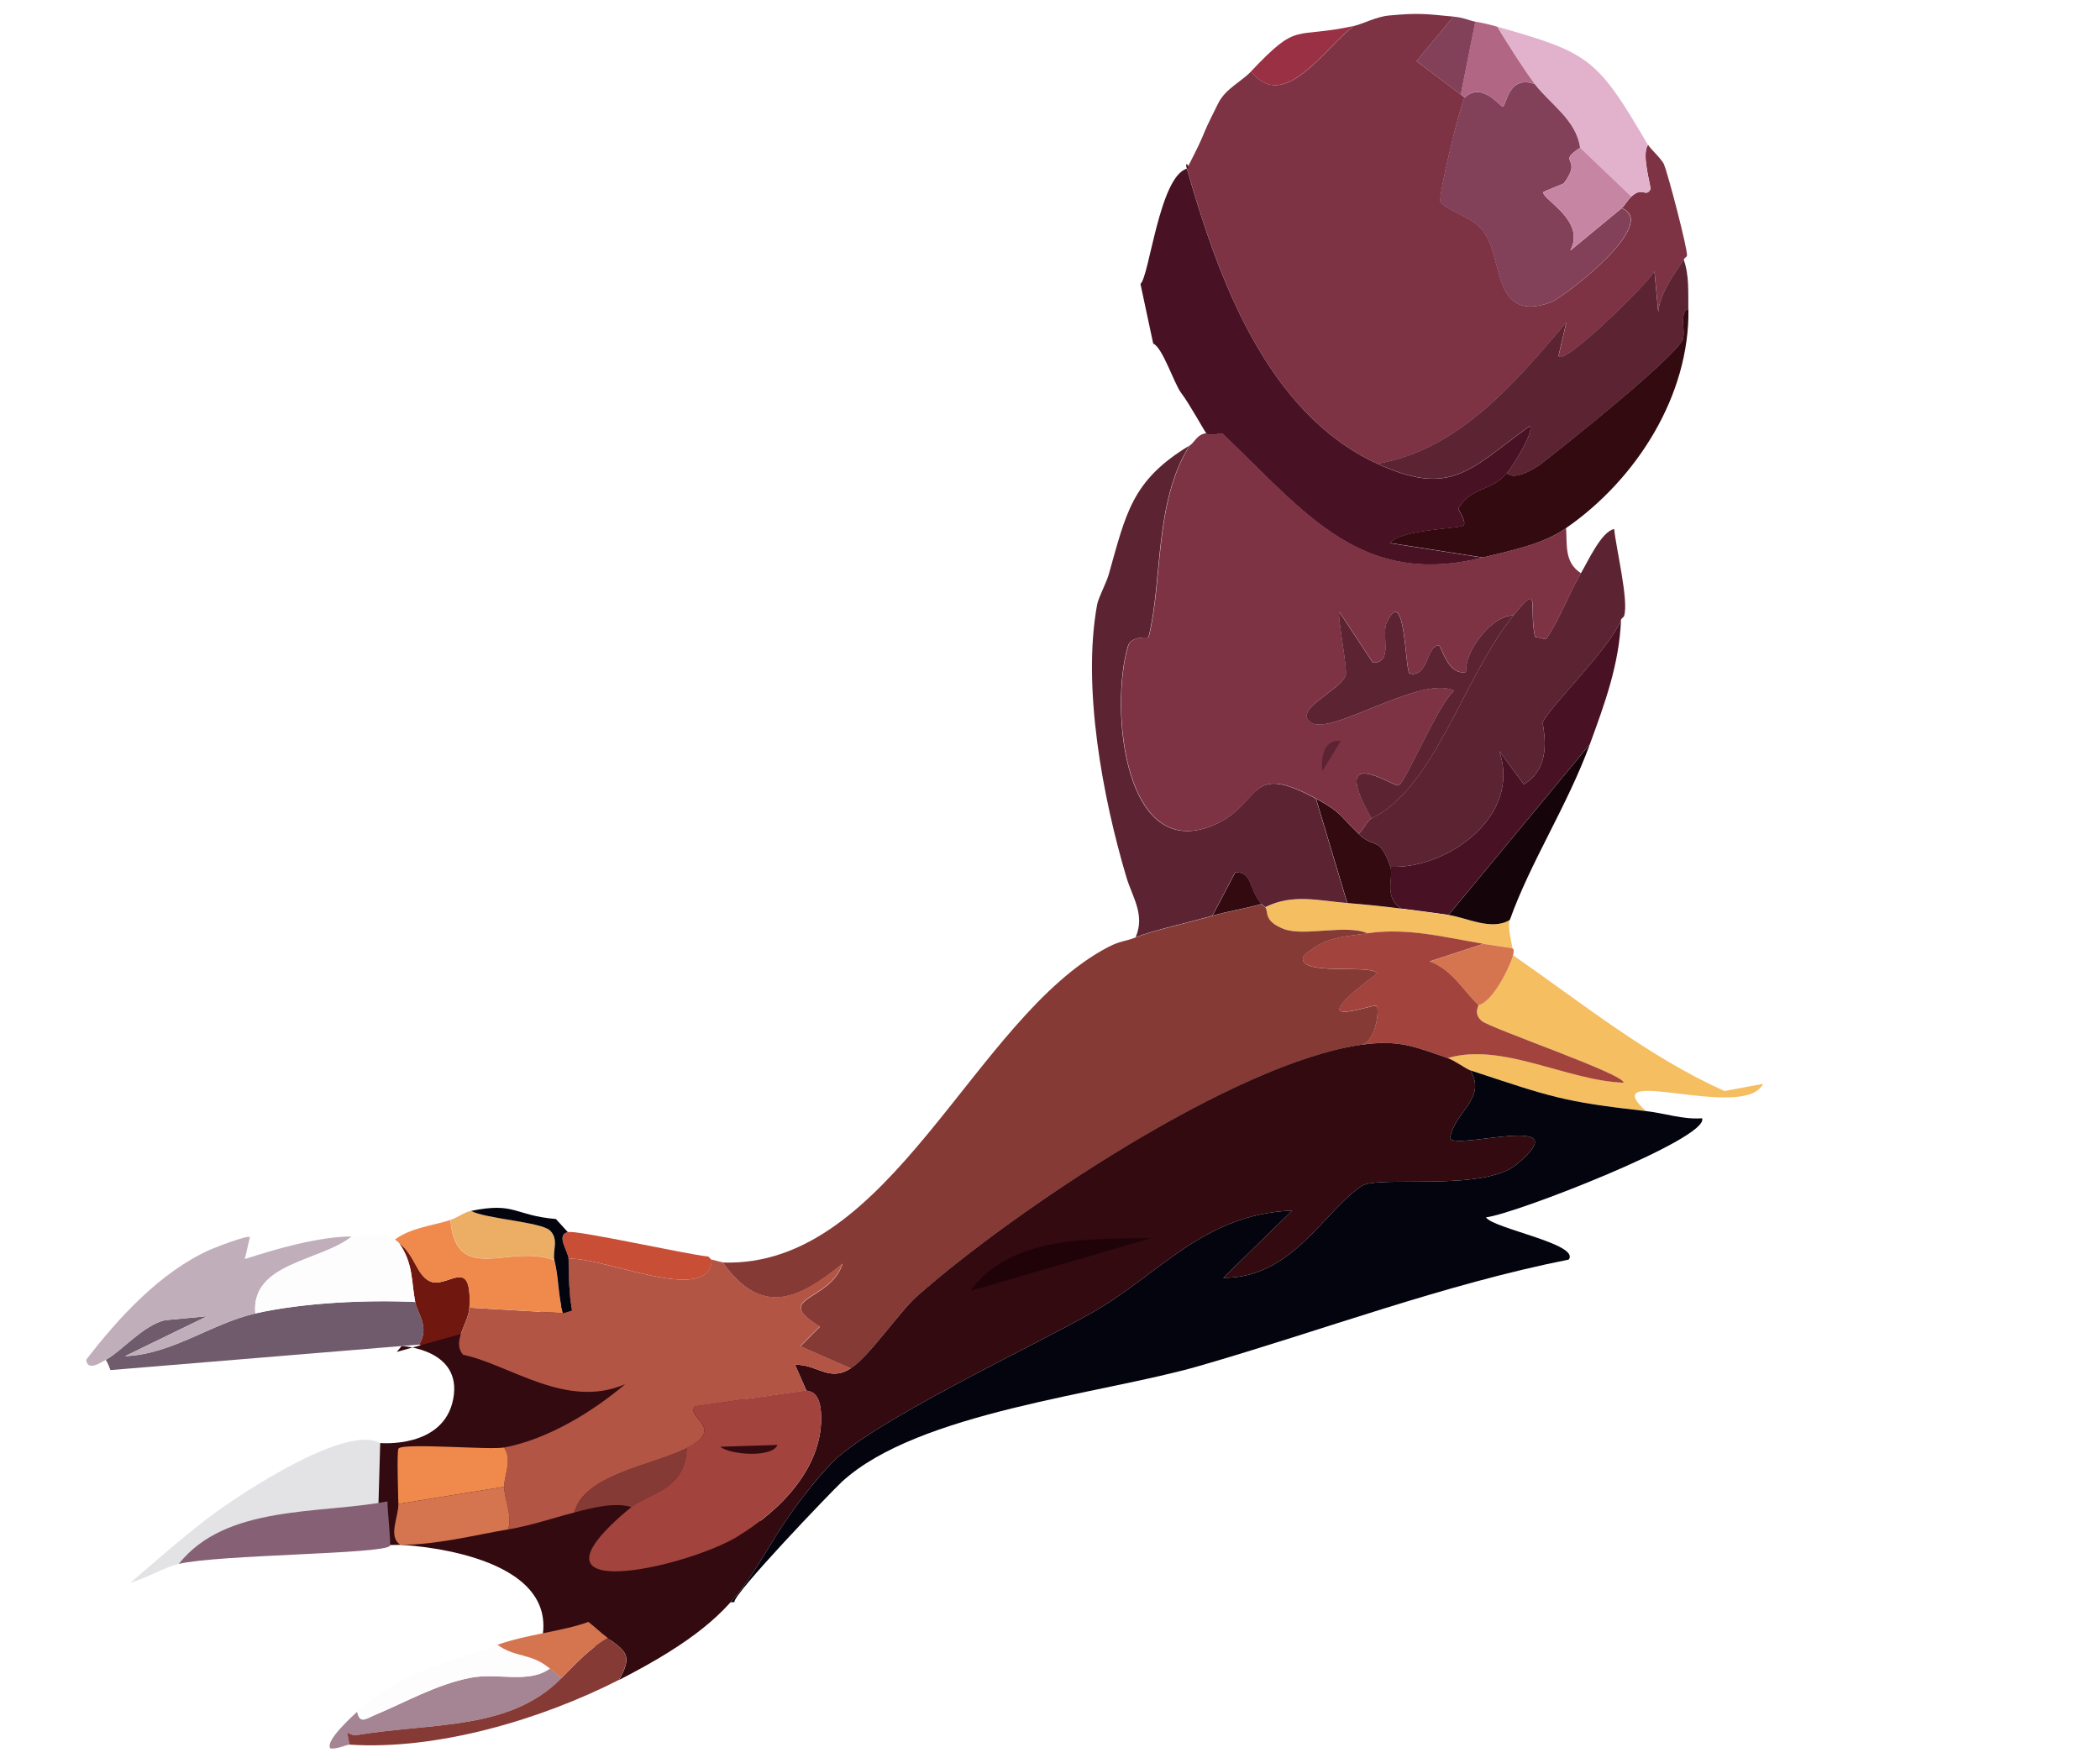
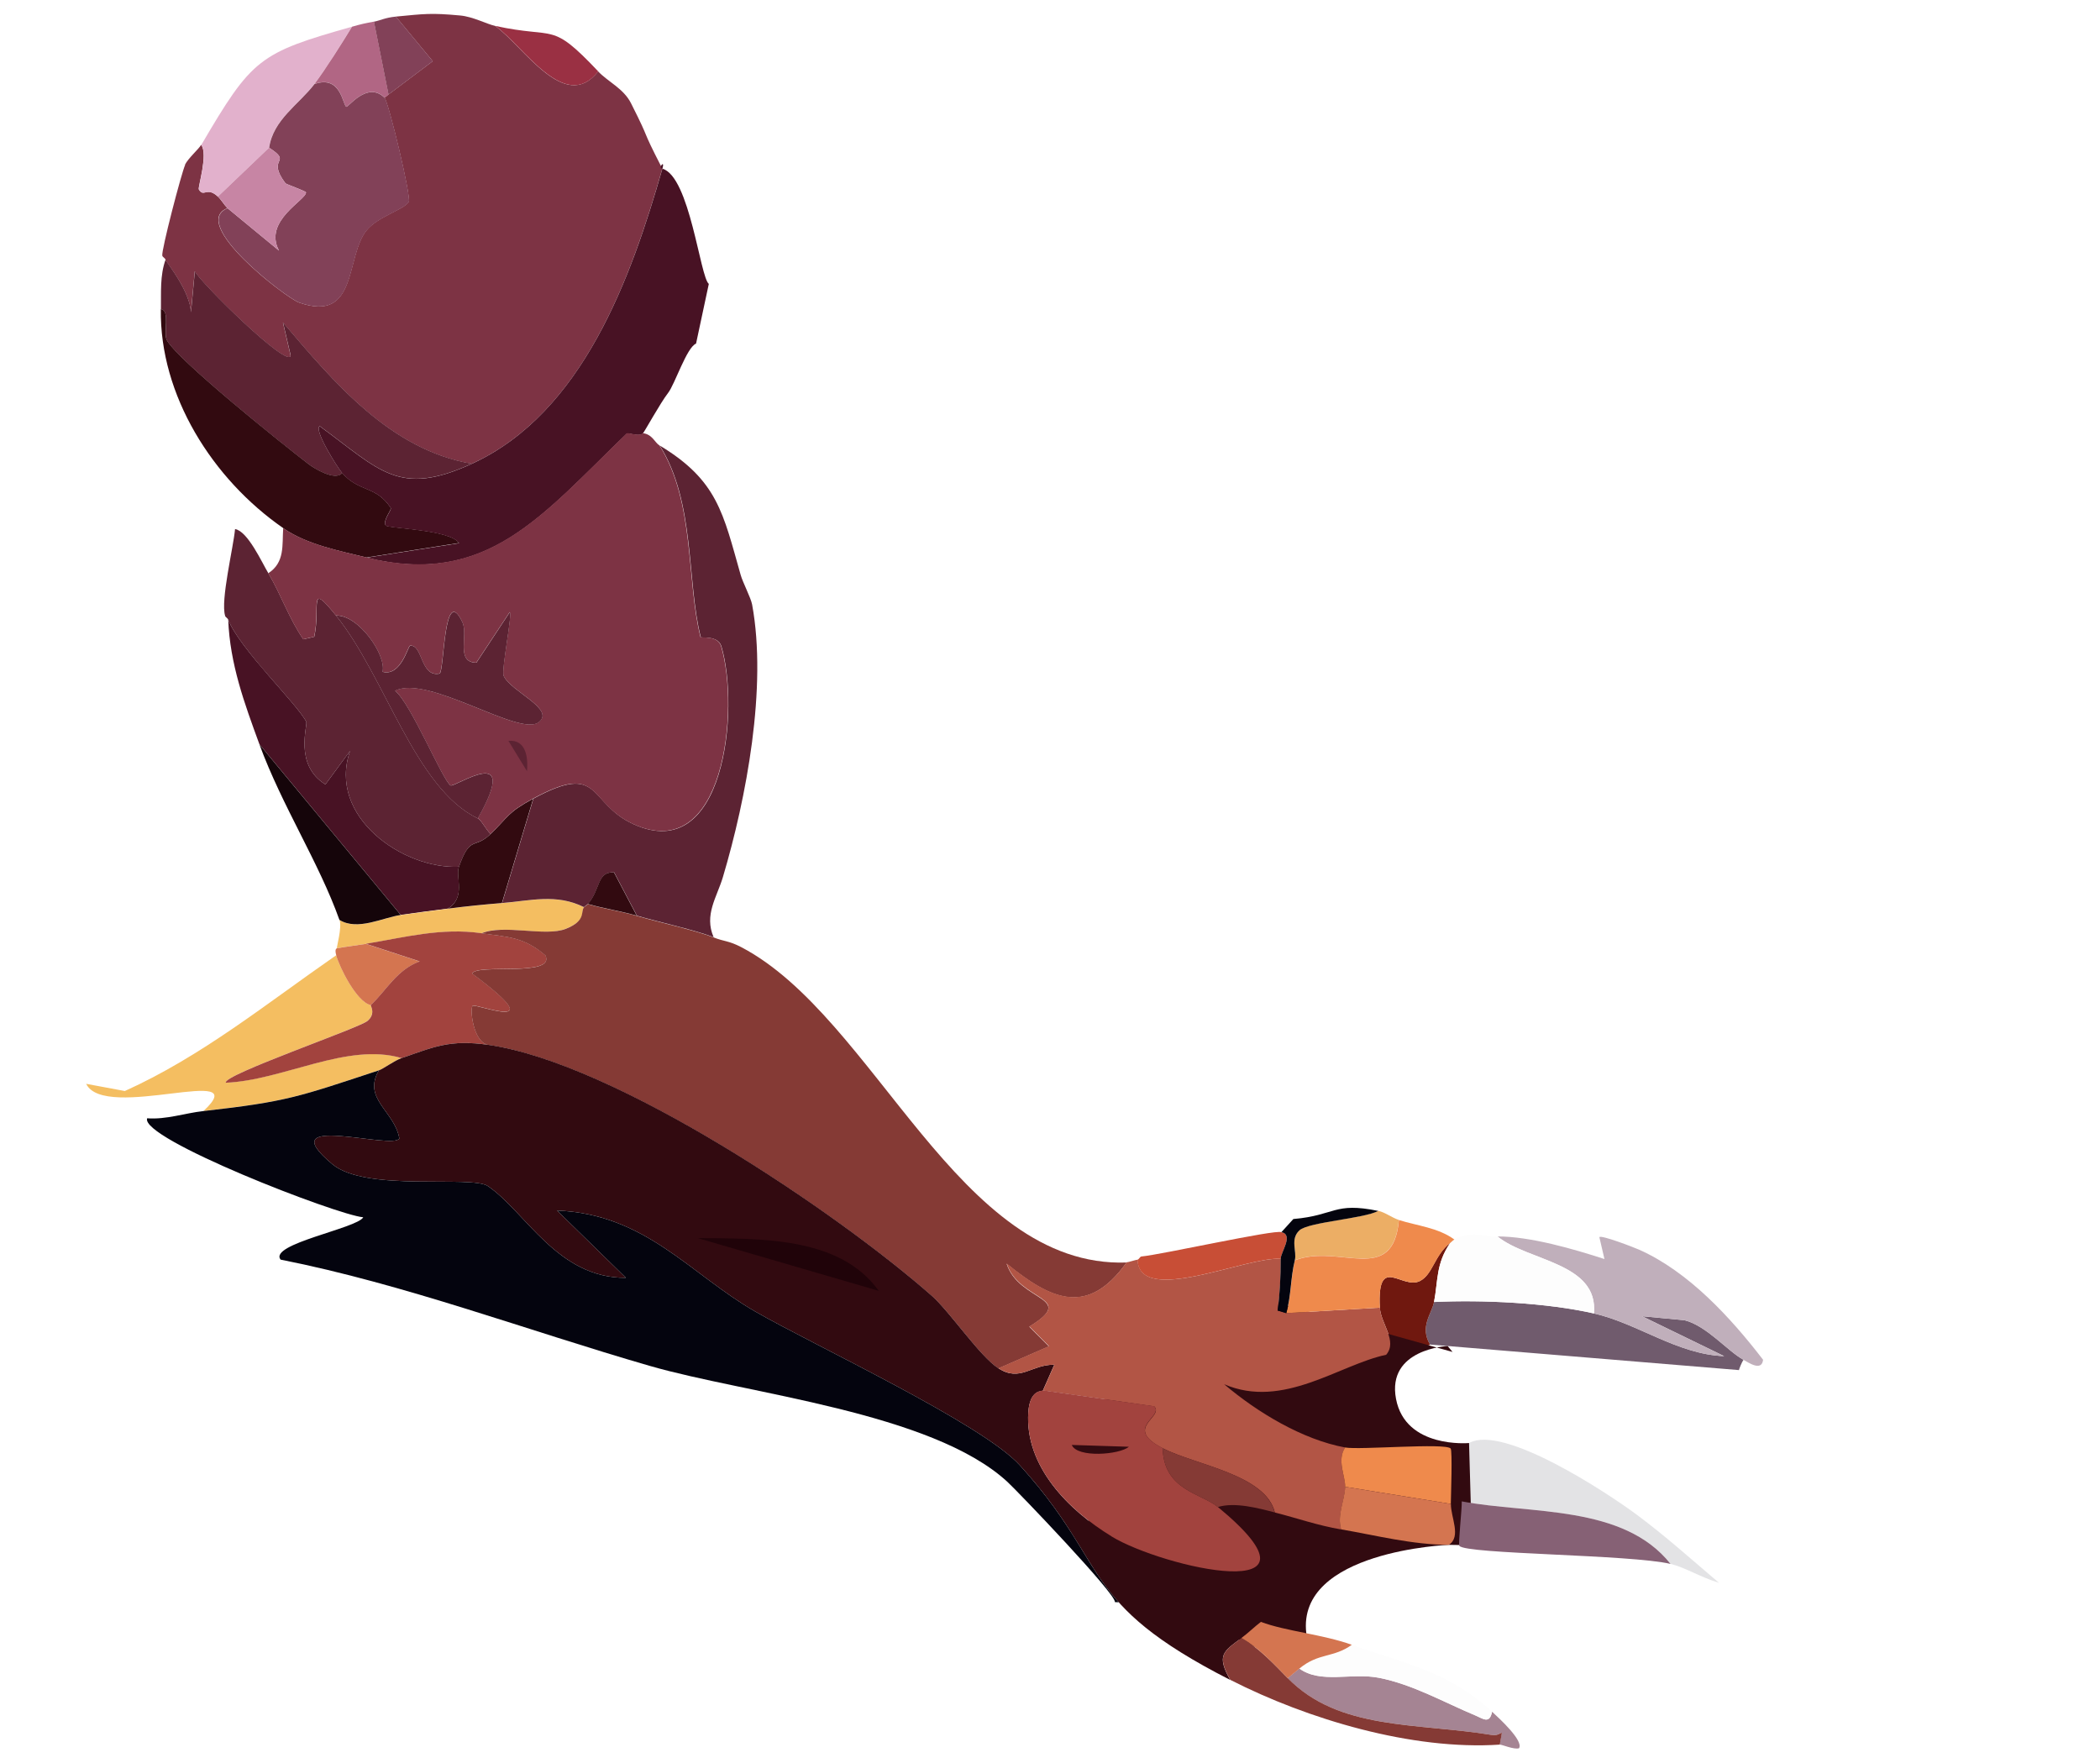
<svg xmlns="http://www.w3.org/2000/svg" id="Layer_1" version="1.1" viewBox="0 0 230.32 193.31">
  <defs>
    <style>
      .st0 {
        fill: #481224;
      }

      .st1 {
        fill: #c0afbb;
      }

      .st2 {
        fill: #866175;
      }

      .st3 {
        fill: #320a10;
      }

      .st4 {
        fill: #ef8a4c;
      }

      .st5 {
        fill: #e2b1cc;
      }

      .st6 {
        fill: #b25545;
      }

      .st7 {
        fill: #824158;
      }

      .st8 {
        fill: #b16684;
      }

      .st9 {
        fill: #853a35;
      }

      .st10 {
        fill: #c84e36;
      }

      .st11 {
        fill: #04040e;
      }

      .st12 {
        fill: #d47550;
      }

      .st13 {
        fill: #200309;
      }

      .st14 {
        fill: #ecae65;
      }

      .st15 {
        fill: #7d3344;
      }

      .st16 {
        fill: #5c2333;
      }

      .st17 {
        fill: #a2433e;
      }

      .st18 {
        fill: #705b6d;
      }

      .st19 {
        fill: #f4be61;
      }

      .st20 {
        fill: #70180f;
      }

      .st21 {
        fill: #15050a;
      }

      .st22 {
        fill: #e3e3e5;
      }

      .st23 {
        fill: #9a3043;
      }

      .st24 {
        fill: #c785a4;
      }

      .st25 {
        fill: #a58493;
      }

      .st26 {
        fill: #fdfdfd;
      }
    </style>
  </defs>
-   <path class="st15" d="M182.51,18.08c.38.78,2.65,9.47,2.51,9.97-.05.16-.31.26-.35.43-.1.37-3.4,4.22-2.7,6.73l-.51-5.45c-.69,1.32-10.33,10.8-10.51,9.23l.84-3.61c-5.62,6.59-11.78,13.97-20.71,15.49-12.19-5.57-17.49-20.45-20.9-32.37,2.58-5.03,1.05-2.45,3.44-7.19.82-1.61,2.51-2.33,3.6-3.48,3.65,4.69,8.2-2.8,11.3-4.99.92-.2,2.42-1.01,3.82-1.14,3.25-.3,3.91-.18,7.07.12l-4.05,4.89,4.86,3.66.43.35c-.42.41-2.97,10.94-2.65,11.43.55.85,3.38,1.6,4.61,3.1,2.36,2.87.92,10.22,7.42,7.93,1.39-.49,12.09-8.65,7.85-10.35.38-.39.66-.91,1.06-1.28,1.23-1.13,1.54.15,2.08-.78.12-.21-1.05-3.88-.26-4.88.29.49,1.41,1.45,1.78,2.19Z" />
-   <path class="st16" d="M185.18,33.92c-1.06.1-.25,2.65-.66,3.4-1.24,2.24-12.72,11.44-15.59,13.63-.54.41-2.89,1.87-3.64.93.53-.61,3.16-4.78,2.46-5.14-6.63,4.85-8.65,7.79-16.68,4.12,8.93-1.52,15.09-8.89,20.71-15.49l-.84,3.61c.18,1.57,9.82-7.91,10.51-9.23l.51,5.45c-.69-2.5,2.6-6.36,2.7-6.73.63,1.76.48,3.62.51,5.45Z" />
-   <path class="st3" d="M171.75,57.94c-2.59,1.8-6.1,2.47-9.12,3.21l-10.16-1.59c1-1.51,7.84-1.59,8.06-1.94.33-.52-.69-1.73-.57-1.91,1.62-2.48,3.46-1.69,5.33-3.84.75.94,3.1-.52,3.64-.93,2.87-2.2,14.35-11.39,15.59-13.63.41-.75-.4-3.3.66-3.4.14,9.44-5.66,18.64-13.43,24.02Z" />
-   <path class="st5" d="M180.74,15.9c-.78,1,.39,4.67.26,4.88-.54.93-.85-.35-2.08.78l-5.61-5.36c-.44-3.09-3.27-4.76-4.97-6.99-1.22-1.6-3.01-4.47-4.12-6.28,10.17,2.88,10.95,3.46,16.52,12.96Z" />
-   <path class="st8" d="M164.21,2.93c1.11,1.82,2.91,4.68,4.12,6.28-2.92-1.03-3.09,2.3-3.49,2.49-.22.1-2.32-2.86-4.21-.98l-.43-.35,1.6-8c.98.18,1.44.28,2.41.56Z" />
-   <path class="st7" d="M161.81,2.37l-1.6,8-4.86-3.66,4.05-4.89c1.21.12,1.68.42,2.41.56Z" />
-   <path class="st0" d="M125.08,31.14c.96-.75,2.08-11.77,5.09-12.64.53,0-.32-1.12,0,0,3.41,11.91,8.72,26.79,20.9,32.37,8.03,3.67,10.05.73,16.68-4.12.7.35-1.93,4.53-2.46,5.14-1.87,2.15-3.71,1.35-5.33,3.84-.12.18.9,1.39.57,1.91-.22.35-7.06.43-8.06,1.94l10.16,1.59c-13.24,3.26-19.19-4.58-28.55-13.6-.15-.15-1.35.39-1.77-.03-.18-.19-1.89-3.31-2.77-4.45-.74-.95-2.04-5-3.06-5.4" />
-   <path class="st23" d="M137.21,7.83c5.28-5.58,4.54-3.51,11.3-4.99-3.1,2.18-7.65,9.68-11.3,4.99Z" />
-   <path class="st7" d="M173.31,16.2c-2.7,1.75.39.98-1.79,3.9-.07.1-2.25.87-2.26,1-.05.83,4.72,3.11,2.96,6.39l5.64-4.65c4.23,1.71-6.46,9.86-7.85,10.35-6.5,2.28-5.06-5.07-7.42-7.93-1.23-1.49-4.06-2.25-4.61-3.1-.32-.49,2.23-11.02,2.65-11.43,1.9-1.88,3.99,1.08,4.21.98.4-.19.58-3.52,3.49-2.49,1.7,2.23,4.53,3.9,4.97,6.99Z" />
-   <path class="st24" d="M178.92,21.56c-.4.36-.68.89-1.06,1.28l-5.64,4.65c1.76-3.28-3.01-5.56-2.96-6.39,0-.12,2.19-.9,2.26-1,2.18-2.91-.9-2.15,1.79-3.9l5.61,5.36Z" />
-   <path class="st16" d="M178.14,67.54c-.05.16-.29.26-.35.43-1.23,3.19-7.6,9.28-8.56,11.2-.18.36,1.37,4.74-2.1,6.87l-2.7-3.67c2.5,7.22-5.82,12.99-11.95,12.7-1.26-3.54-1.67-1.86-3.48-3.6.49-.4,1-1.51,1.41-1.7,6.92-3.33,10.12-15.53,15.56-22.26,3.08-3.81,1.66-1,2.38,2.33l1.2.28c1.54-2.22,2.47-4.95,3.83-7.23.75-1.25,2.26-4.62,3.66-4.86.18,2.02,1.61,7.82,1.09,9.51Z" />
-   <path class="st19" d="M180.51,121.86c-9.21-1.04-10.4-1.55-19.26-4.47-.48-.16-1.7-1.07-2.48-1.34,5.94-1.77,13.03,2.45,19.29,2.7.33-.85-14.61-5.97-15.55-6.78s-.29-1.67-.36-1.73c1.58-.35,3.45-4.19,3.8-5.46,7.59,5.26,14.73,11.08,23.18,14.89l4.24-.79c-2.02,4.19-18.6-2.34-12.87,2.98Z" />
-   <path class="st0" d="M174.37,81.63l-15.5,18.72c-1.69-.25-3.47-.47-5.17-.69-2.02-1.24-.82-3.47-1.22-4.59,6.13.29,14.45-5.48,11.95-12.7l2.7,3.67c3.47-2.13,1.92-6.51,2.1-6.87.96-1.93,7.33-8.02,8.56-11.2-.19,4.86-1.77,9.16-3.42,13.66Z" />
-   <path class="st19" d="M165.88,104.01c-1.04-.19-2.16-.31-3.18-.48-4.26-.71-8.28-1.79-12.67-1.16-2.47-1.05-6.9.44-9.27-.5s-1.59-1.91-1.99-2.36c3.04-1.52,5.88-.7,8.98-.45,1.96.16,4,.36,5.94.62,1.7.23,3.48.45,5.17.69,1.95.28,4.75,1.77,6.72.54-.29.82.34,2.96.29,3.11Z" />
-   <path class="st21" d="M165.59,100.9c-1.98,1.23-4.77-.26-6.72-.54l15.5-18.72c-2.49,6.78-6.53,12.95-8.78,19.27Z" />
-   <path class="st12" d="M165.95,104.79c-.35,1.27-2.22,5.11-3.8,5.46-1.65-1.54-2.85-3.9-5.36-4.79l5.9-1.93c1.03.17,2.14.3,3.18.48-.01.04.29,0,.07.78Z" />
-   <path class="st3" d="M149.01,91.48c1.81,1.74,2.22.06,3.48,3.6.4,1.13-.8,3.36,1.22,4.59-1.95-.26-3.98-.46-5.94-.62l-3.43-11.45c2.87,1.56,2.66,1.94,4.68,3.88Z" />
-   <path class="st17" d="M162.15,110.25c.06.06-.59.92.36,1.73s15.88,5.92,15.55,6.78c-6.25-.24-13.34-4.47-19.29-2.7-3.56-1.23-5.29-2.07-9.55-1.45,1.71-.21,2.1-4.05,1.75-4.29-.41-.28-9,3.19.06-3.54-.49-1.13-9.15.42-8.04-1.99,2.37-2.03,4.06-2,7.03-2.43,4.39-.63,8.41.45,12.67,1.16l-5.9,1.93c2.51.9,3.71,3.25,5.36,4.79Z" />
-   <path class="st9" d="M150.03,102.37c-2.97.42-4.66.4-7.03,2.43-1.11,2.41,7.55.86,8.04,1.99-9.06,6.73-.47,3.26-.06,3.54.34.23-.04,4.07-1.75,4.29-13.93,2.02-38.05,18.23-48.62,27.53-1.97,1.73-5.28,6.67-7.3,7.95l-5.53-2.42,2.15-2.16c-5.38-3.29,1.13-2.68,2.49-6.91-4.86,3.95-8.87,5.86-13.16-.13,18.48.64,27.54-26.89,42.26-34.59,1.4-.73,1.86-.6,3.04-1.07,1.92-.76,6.08-1.68,8.41-2.36,1.74-.51,3.62-.78,5.37-1.29.12.13.31.22.43.35.4.46-.28,1.46,1.99,2.36s6.8-.55,9.27.5Z" />
-   <path class="st16" d="M144.32,87.6l3.43,11.45c-3.11-.25-5.95-1.06-8.98.45-.12-.14-.3-.22-.43-.35-1.4-1.54-.97-3.57-2.88-3.46l-2.5,4.75c-2.33.68-6.49,1.6-8.41,2.36,1.07-2.45-.36-4.4-1.01-6.58-2.58-8.66-4.88-20.84-3.21-29.91.14-.75,1.03-2.43,1.26-3.26,1.92-6.75,2.52-10.35,8.87-14.18-3.91,6.18-2.94,14.87-4.5,21.02-.03.12-1.9-.22-2.26,1-2.03,6.82-.4,24.13,9.68,19.49,5.03-2.32,3.42-6.86,10.92-2.79Z" />
+   <path class="st15" d="M20.28,18.08c.37-.74,1.49-1.7,1.78-2.19.79,1-.38,4.67-.26,4.88.54.93.85-.35,2.08.78.4.37.68.89,1.06,1.28-4.24,1.7,6.46,9.86,7.85,10.35,6.5,2.29,5.06-5.06,7.42-7.93,1.23-1.5,4.06-2.25,4.61-3.1.32-.49-2.23-11.02-2.65-11.43l.43-.35,4.86-3.66-4.05-4.89c3.16-.3,3.82-.42,7.07-.12,1.4.13,2.9.94,3.82,1.14,3.1,2.19,7.65,9.68,11.3,4.99,1.09,1.15,2.78,1.87,3.6,3.48,2.39,4.74.86,2.16,3.44,7.19-3.41,11.92-8.71,26.8-20.9,32.37-8.93-1.52-15.09-8.9-20.71-15.49l.84,3.61c-.18,1.57-9.82-7.91-10.51-9.23l-.51,5.45c.7-2.51-2.6-6.36-2.7-6.73-.04-.17-.3-.27-.35-.43-.14-.5,2.13-9.19,2.51-9.97h-.03Z" />
+   <path class="st16" d="M17.65,33.92c.03-1.83-.12-3.69.51-5.45.1.37,3.39,4.23,2.7,6.73l.51-5.45c.69,1.32,10.33,10.8,10.51,9.23l-.84-3.61c5.62,6.6,11.78,13.97,20.71,15.49-8.03,3.67-10.05.73-16.68-4.12-.7.36,1.93,4.53,2.46,5.14-.75.94-3.1-.52-3.64-.93-2.87-2.19-14.35-11.39-15.59-13.63-.41-.75.4-3.3-.66-3.4h.01Z" />
+   <path class="st3" d="M31.07,57.93c-7.77-5.38-13.57-14.58-13.43-24.02,1.06.1.25,2.65.66,3.4,1.24,2.24,12.72,11.43,15.59,13.63.54.41,2.89,1.87,3.64.93,1.87,2.15,3.71,1.36,5.33,3.84.12.18-.9,1.39-.57,1.91.22.35,7.06.43,8.06,1.94l-10.16,1.59c-3.02-.74-6.53-1.41-9.12-3.21h0Z" />
+   <path class="st5" d="M22.08,15.89c5.57-9.5,6.35-10.08,16.52-12.96-1.11,1.81-2.9,4.68-4.12,6.28-1.7,2.23-4.53,3.9-4.97,6.99l-5.61,5.36c-1.23-1.13-1.54.15-2.08-.78-.13-.21,1.04-3.88.26-4.88h0Z" />
+   <path class="st8" d="M41.02,2.37l1.6,8-.43.35c-1.89-1.88-3.99,1.08-4.21.98-.4-.19-.57-3.52-3.49-2.49,1.21-1.6,3.01-4.46,4.12-6.28.97-.28,1.43-.38,2.41-.56Z" />
+   <path class="st7" d="M41.01,2.38c.73-.14,1.2-.44,2.41-.56l4.05,4.89-4.86,3.66-1.6-8h0Z" />
+   <path class="st0" d="M76.34,37.69c-1.02.4-2.32,4.45-3.06,5.4-.88,1.14-2.59,4.26-2.77,4.45-.42.42-1.62-.12-1.77.03-9.36,9.02-15.31,16.86-28.55,13.6l10.16-1.59c-1-1.51-7.84-1.59-8.06-1.94-.33-.52.69-1.73.57-1.91-1.62-2.49-3.46-1.69-5.33-3.84-.53-.61-3.16-4.79-2.46-5.14,6.63,4.85,8.65,7.79,16.68,4.12,12.18-5.58,17.49-20.46,20.9-32.37.32-1.12-.53,0,0,0,3.01.87,4.13,11.89,5.09,12.64" />
+   <path class="st23" d="M54.31,2.84c6.76,1.48,6.02-.59,11.3,4.99-3.65,4.69-8.2-2.81-11.3-4.99Z" />
+   <path class="st7" d="M29.52,16.21c.44-3.09,3.27-4.76,4.97-6.99,2.91-1.03,3.09,2.3,3.49,2.49.22.1,2.31-2.86,4.21-.98.42.41,2.97,10.94,2.65,11.43-.55.85-3.38,1.61-4.61,3.1-2.36,2.86-.92,10.21-7.42,7.93-1.39-.49-12.08-8.64-7.85-10.35l5.64,4.65c-1.76-3.28,3.01-5.56,2.96-6.39,0-.13-2.19-.9-2.26-1-2.18-2.92.91-2.15-1.79-3.9h0Z" />
+   <path class="st24" d="M23.9,21.56l5.61-5.36c2.69,1.75-.39.99,1.79,3.9.07.1,2.26.88,2.26,1,.05.83-4.72,3.11-2.96,6.39l-5.64-4.65c-.38-.39-.66-.92-1.06-1.28h0Z" />
+   <path class="st16" d="M24.69,67.54c-.52-1.69.91-7.49,1.09-9.51,1.4.24,2.91,3.61,3.66,4.86,1.36,2.28,2.29,5.01,3.83,7.23l1.2-.28c.72-3.33-.7-6.14,2.38-2.33,5.44,6.73,8.64,18.93,15.56,22.26.41.19.92,1.3,1.41,1.7-1.81,1.74-2.22.06-3.48,3.6-6.13.29-14.45-5.48-11.95-12.7l-2.7,3.67c-3.47-2.13-1.92-6.51-2.1-6.87-.96-1.92-7.33-8.01-8.56-11.2-.06-.17-.3-.27-.35-.43h0Z" />
+   <path class="st19" d="M22.32,121.86c5.73-5.32-10.85,1.21-12.87-2.98l4.24.79c8.45-3.81,15.59-9.63,23.18-14.89.35,1.27,2.22,5.11,3.8,5.46-.07.06.58.92-.36,1.73s-15.88,5.93-15.55,6.78c6.26-.25,13.35-4.47,19.29-2.7-.78.27-2,1.18-2.48,1.34-8.86,2.92-10.05,3.43-19.26,4.47h0Z" />
+   <path class="st0" d="M25.03,67.97c1.23,3.18,7.6,9.27,8.56,11.2.18.36-1.37,4.74,2.1,6.87l2.7-3.67c-2.5,7.22,5.82,12.99,11.95,12.7-.4,1.12.8,3.35-1.22,4.59-1.7.22-3.48.44-5.17.69l-15.5-18.72c-1.65-4.5-3.23-8.8-3.42-13.66Z" />
+   <path class="st19" d="M36.95,104.02c-.05-.15.58-2.29.29-3.11,1.97,1.23,4.77-.26,6.72-.54,1.69-.24,3.47-.46,5.17-.69,1.94-.26,3.98-.46,5.94-.62,3.1-.25,5.94-1.07,8.98.45-.4.45.38,1.42-1.99,2.36s-6.8-.55-9.27.5c-4.39-.63-8.41.45-12.67,1.16-1.02.17-2.14.29-3.18.48h.01Z" />
+   <path class="st21" d="M37.23,100.91c-2.25-6.32-6.29-12.49-8.78-19.27l15.5,18.72c-1.95.28-4.74,1.77-6.72.54h0Z" />
+   <path class="st12" d="M36.88,104.79c-.22-.78.08-.74.07-.78,1.04-.18,2.15-.31,3.18-.48l5.9,1.93c-2.51.89-3.71,3.25-5.36,4.79-1.58-.35-3.45-4.19-3.8-5.46h.01Z" />
+   <path class="st3" d="M53.8,91.48c2.02-1.94,1.81-2.32,4.68-3.88l-3.43,11.45c-1.96.16-3.99.36-5.94.62,2.02-1.23.82-3.46,1.22-4.59,1.26-3.54,1.67-1.86,3.48-3.6h0Z" />
+   <path class="st17" d="M40.67,110.24c1.65-1.54,2.85-3.89,5.36-4.79l-5.9-1.93c4.26-.71,8.28-1.79,12.67-1.16,2.97.43,4.66.4,7.03,2.43,1.11,2.41-7.55.86-8.04,1.99,9.06,6.73.47,3.26.06,3.54-.35.24.04,4.08,1.75,4.29-4.26-.62-5.99.22-9.55,1.45-5.95-1.77-13.04,2.46-19.29,2.7-.33-.86,14.6-5.97,15.55-6.78s.3-1.67.36-1.73h0Z" />
+   <path class="st9" d="M52.79,102.38c2.47-1.05,7,.4,9.27-.5s1.59-1.9,1.99-2.36c.12-.13.31-.22.43-.35,1.75.51,3.63.78,5.37,1.29,2.33.68,6.49,1.6,8.41,2.36,1.18.47,1.64.34,3.04,1.07,14.72,7.7,23.78,35.23,42.26,34.59-4.29,5.99-8.3,4.08-13.16.13,1.36,4.23,7.87,3.62,2.49,6.91l2.15,2.16-5.53,2.42c-2.02-1.28-5.33-6.22-7.3-7.95-10.57-9.3-34.69-25.51-48.62-27.53-1.71-.22-2.09-4.06-1.75-4.29.41-.28,9,3.19-.06-3.54.49-1.13,9.15.42,8.04-1.99-2.37-2.03-4.06-2.01-7.03-2.43h0Z" />
+   <path class="st16" d="M58.52,87.59c7.5-4.07,5.89.47,10.92,2.79,10.08,4.64,11.71-12.67,9.68-19.49-.36-1.22-2.23-.88-2.26-1-1.56-6.15-.59-14.84-4.5-21.02,6.35,3.83,6.95,7.43,8.87,14.18.23.83,1.12,2.51,1.26,3.26,1.67,9.07-.63,21.25-3.21,29.91-.65,2.18-2.08,4.13-1.01,6.58-1.92-.76-6.08-1.68-8.41-2.36l-2.5-4.75c-1.91-.11-1.48,1.92-2.88,3.46-.13.13-.31.21-.43.35-3.03-1.51-5.87-.7-8.98-.45l3.43-11.45h.02Z" />
  <g>
-     <path class="st3" d="M161.26,117.4c1.84,3.12-1.7,4.45-2.24,7.47.67,1.33,14.34-2.99,7.33,2.84-3.69,3.07-15.22,1.16-17.04,2.39-4.14,2.81-7.61,10.1-15.14,10.06l7.55-7.38c-9.7.38-14.59,6.97-21.72,11.07-6.44,3.71-24.87,12.29-29.02,16.86-10.07,11.08-6.31,15-23.09,23.56,1.52-2.68.8-3.12-1.22-4.59-.74-.54-1.4-1.21-2.13-1.76,5.39-2.01,12.19-5.76,16.38-9.39,4.68-2.86,9.51-7.68,9.12-13.61-.17-2.58-1.54-2.27-1.6-2.4-.42-.93-.83-1.89-1.25-2.83,2.53-.03,3.72,1.93,6.12.4,2.02-1.28,5.33-6.21,7.3-7.95,10.56-9.3,34.68-25.52,48.62-27.53,4.27-.62,5.99.23,9.55,1.45.78.27,2,1.18,2.48,1.34Z" />
-     <path class="st3" d="M143.02,121.67c-5.18,7.97-12.77,13.05-22.53,10.75-.56-2.75,19.7-8.62,22.53-10.75Z" />
-     <path class="st13" d="M126.3,135.8l-19.86,5.79c4.31-6.03,13.15-5.71,19.86-5.79Z" />
+     <path class="st3" d="M41.56,117.4c.48-.16,1.7-1.07,2.48-1.34,3.56-1.22,5.28-2.07,9.55-1.45,13.94,2.01,38.06,18.23,48.62,27.53,1.97,1.74,5.28,6.67,7.3,7.95,2.4,1.53,3.59-.43,6.12-.4-.42.94-.83,1.9-1.25,2.83-.06.13-1.43-.18-1.6,2.4-.39,5.93,4.44,10.75,9.12,13.61,4.19,3.63,10.99,7.38,16.38,9.39-.73.55-1.39,1.22-2.13,1.76-2.02,1.47-2.74,1.91-1.22,4.59-16.78-8.56-13.02-12.48-23.09-23.56-4.15-4.57-22.58-13.15-29.02-16.86-7.13-4.1-12.02-10.69-21.72-11.07l7.55,7.38c-7.53.04-11-7.25-15.14-10.06-1.82-1.23-13.35.68-17.04-2.39-7.01-5.83,6.66-1.51,7.33-2.84-.54-3.02-4.08-4.35-2.24-7.47h0Z" />
+     <path class="st3" d="M82.33,132.42c-9.76,2.3-17.35-2.78-22.53-10.75,2.83,2.13,23.09,8,22.53,10.75Z" />
+     <path class="st13" d="M96.38,141.59l-19.86-5.79c6.71.08,15.55-.24,19.86,5.79Z" />
  </g>
  <g>
-     <path class="st15" d="M173.39,62.89c-1.36,2.28-2.29,5.01-3.83,7.23l-1.2-.28c-.71-3.33.7-6.14-2.38-2.33-2.45-.1-5.56,4.33-5.11,6.17-2,.56-2.79-2.83-3.02-2.86-1.4-.17-1.12,3.51-3.24,3.05-.52-.24-.43-9.97-2.49-5.65-.69,1.45.77,4.43-1.54,4.46l-3.66-5.54c-.32.15.95,6.37.66,7-.8,1.72-5.7,3.63-3.84,5.07,2.14,1.65,12.12-5.27,15.76-3.45-1.71,1.33-5.21,9.84-6.09,10.38-.45.28-7.82-4.91-2.99,3.62-.41.19-.92,1.3-1.41,1.7-2.02-1.94-1.81-2.32-4.68-3.88-7.5-4.07-5.89.48-10.92,2.79-10.08,4.64-11.72-12.67-9.68-19.49.36-1.22,2.23-.88,2.26-1,1.56-6.15.59-14.84,4.5-21.02.51-.3.77-1.22,1.83-1.35.42.42,1.61-.12,1.77.03,9.36,9.01,15.31,16.86,28.55,13.6,3.02-.74,6.53-1.42,9.12-3.21.13,1.86-.21,3.75,1.64,4.95Z" />
-     <path class="st16" d="M150.41,89.77c-4.82-8.53,2.55-3.34,2.99-3.62.87-.54,4.38-9.06,6.09-10.38-3.64-1.82-13.63,5.09-15.76,3.45-1.86-1.44,3.04-3.35,3.84-5.07.29-.63-.98-6.85-.66-7l3.66,5.54c2.32-.03.85-3.01,1.54-4.46,2.06-4.32,1.97,5.41,2.49,5.65,2.12.46,1.84-3.23,3.24-3.05.23.03,1.01,3.41,3.02,2.86-.45-1.84,2.66-6.28,5.11-6.17-5.44,6.74-8.64,18.94-15.56,22.26Z" />
-     <path class="st16" d="M147.06,81.26l-2.04,3.33c-.13-1.44.08-3.51,2.04-3.33Z" />
+     <path class="st15" d="M29.42,62.88c1.85-1.2,1.51-3.09,1.64-4.95,2.59,1.79,6.1,2.47,9.12,3.21,13.24,3.26,19.19-4.59,28.55-13.6.16-.15,1.35.39,1.77-.03,1.06.13,1.32,1.05,1.83,1.35,3.91,6.18,2.94,14.87,4.5,21.02.03.12,1.9-.22,2.26,1,2.04,6.82.4,24.13-9.68,19.49-5.03-2.31-3.42-6.86-10.92-2.79-2.87,1.56-2.66,1.94-4.68,3.88-.49-.4-1-1.51-1.41-1.7,4.83-8.53-2.54-3.34-2.99-3.62-.88-.54-4.38-9.05-6.09-10.38,3.64-1.82,13.62,5.1,15.76,3.45,1.86-1.44-3.04-3.35-3.84-5.07-.29-.63.98-6.85.66-7l-3.66,5.54c-2.31-.03-.85-3.01-1.54-4.46-2.06-4.32-1.97,5.41-2.49,5.65-2.12.46-1.84-3.22-3.24-3.05-.23.03-1.02,3.42-3.02,2.86.45-1.84-2.66-6.27-5.11-6.17-3.08-3.81-1.67-1-2.38,2.33l-1.2.28c-1.54-2.22-2.47-4.95-3.83-7.23h0Z" />
+     <path class="st16" d="M52.41,89.78c-6.92-3.32-10.12-15.52-15.56-22.26,2.45-.11,5.56,4.33,5.11,6.17,2.01.55,2.79-2.83,3.02-2.86,1.4-.18,1.12,3.51,3.24,3.05.52-.24.43-9.97,2.49-5.65.69,1.45-.78,4.43,1.54,4.46l3.66-5.54c.32.15-.95,6.37-.66,7,.8,1.72,5.7,3.63,3.84,5.07-2.13,1.64-12.12-5.27-15.76-3.45,1.71,1.32,5.22,9.84,6.09,10.38.44.28,7.81-4.91,2.99,3.62h0Z" />
+     <path class="st16" d="M57.8,84.59l-2.04-3.33c1.96-.18,2.17,1.89,2.04,3.33Z" />
  </g>
-   <path class="st3" d="M138.35,99.15c-1.75.51-3.63.78-5.37,1.29l2.5-4.75c1.91-.11,1.47,1.92,2.88,3.46Z" />
-   <path class="st11" d="M80.54,175.73c-.15-.87,10.66-12.15,11.79-13.19,8.32-7.67,28.51-9.62,39.22-12.72,13.5-3.9,26.8-8.94,40.5-11.66,1.3-1.71-8.38-3.42-9.07-4.64,2.91-.26,24.54-8.64,23.7-10.86-2.09.16-4.15-.57-6.16-.79-9.21-1.04-10.4-1.55-19.26-4.47,1.84,3.12-1.7,4.45-2.24,7.47.67,1.33,14.34-2.99,7.33,2.84-3.69,3.07-15.22,1.16-17.04,2.39-4.14,2.81-7.61,10.1-15.14,10.06l7.55-7.38c-9.7.38-14.59,6.97-21.72,11.07-6.44,3.71-24.87,12.29-29.02,16.86-6.18,6.8-7.15,10.9-10.86,15.04" />
-   <path class="st18" d="M45.54,142.81c.26,1.33,1.6,2.69.44,4.67l-33.88,2.8c-.01-.11-.34-.92-.5-1.13,1.76-.96,4.02-3.72,6.46-4.34l4.67-.44-9.01,4.38c5.15-.2,9.46-3.58,14.27-4.68,5.18-1.18,12.19-1.51,17.54-1.26Z" />
-   <path class="st22" d="M42.49,164.68c-7.53,1.43-17.7.34-22.9,6.86-1.58.38-3.31,1.48-5.3,2.07,2.98-2.53,5.96-5.21,9.1-7.53s14.57-9.89,18.3-7.8c1.87,1.05.85,4.87.8,6.4Z" />
-   <path class="st20" d="M51.48,143.43c-.09,1.75-1.97,3.66-.69,5.17-1.61-.34-3.29-.3-4.81-1.12,1.16-1.98-.18-3.34-.44-4.67-.45-2.32-.19-4.2-1.79-6.5,1.76,1.35,1.92,3.48,3.34,4.2,1.97.99,4.7-3.04,4.4,2.92Z" />
-   <path class="st1" d="M28,144.07c-4.81,1.1-9.12,4.48-14.27,4.68l9.01-4.38-4.67.44c-2.44.62-4.7,3.37-6.46,4.34-.59.32-2,1.31-2.16,0,3.55-4.62,8.16-9.65,13.58-12.07.66-.29,4.11-1.62,4.38-1.39l-.56,2.41c3.42-1.11,8.14-2.47,11.73-2.48-3.35,2.74-11.08,2.85-10.58,8.45Z" />
-   <path class="st3" d="M44.05,147.64s6.7.31,5.66,5.8-8.01,4.84-8.01,4.84l-.32,11.21,2.55-.04s16.69.65,15.62,9.7,23.98-9.93,23.98-9.93l-.77-15.06-19.18-11.49-20.07,5.62" />
-   <path class="st26" d="M43.75,136.31c1.6,2.3,1.34,4.18,1.79,6.5-5.35-.25-12.36.08-17.54,1.26-.5-5.6,7.23-5.71,10.58-8.45,1.53,0,3.2-.56,4.74.34.15.09.28.24.43.35Z" />
-   <path class="st14" d="M60.8,138.23c-4.85-1.89-10.75,2.87-11.4-4.42.75-.24,1.51-.84,2.26-1,1.56.85,7.66,1.22,8.64,2.13,1.04.97.26,2.29.51,3.29Z" />
-   <path class="st6" d="M93.31,150.09c-2.4,1.52-3.59-.43-6.12-.4.42.94.83,1.89,1.25,2.83l-12.2,1.74c-1.14,1.19,3.48,2.34-.94,4.6-3.56,1.83-11.3,2.88-12.29,7.04-2.52.64-4.65,1.41-7.28,1.86.48-1.55-.39-3.19-.44-4.67-.04-1.15.94-2.93-.01-4.32,4.69-.86,9.67-3.87,13.28-6.94-6.47,2.79-12.65-2.16-17.77-3.23-1.28-1.5.6-3.41.69-5.17l10.26.6.95-.29c-.26-1.89-.33-3.75-.34-5.66,3.67-.31,15.51,5.22,15.7.09.26.02.97.27,1.2.28,4.29,6,8.3,4.08,13.16.13-1.36,4.23-7.87,3.61-2.49,6.91l-2.15,2.16,5.53,2.42Z" />
-   <path class="st25" d="M61.59,184.07c-5.61,5.73-14.13,4.88-22.37,6.23-1.24.2-1.27-1.19-.88,1.06-.23-.02-1.56.57-2.12.4-.54-.81,2.19-3.3,2.96-4.01.27,1.39.99.76,1.81.42,3.45-1.44,6.88-3.41,10.6-4.14,3.03-.59,6.39.69,8.73-1.02l1.28,1.06Z" />
-   <path class="st9" d="M67.88,184.26c-8.49,4.33-19.93,7.74-29.55,7.1-.39-2.25-.36-.86.88-1.06,8.24-1.35,16.76-.49,22.37-6.23,1.56-1.59,3.12-3.29,5.08-4.4,2.02,1.48,2.74,1.91,1.22,4.59Z" />
-   <path class="st4" d="M55.29,163.08l-11.6,1.88c-.01-.84-.19-5.86.02-6.08.56-.64,9.99.18,11.57-.11.95,1.38-.03,3.17.01,4.32Z" />
-   <path class="st12" d="M55.73,167.75c-3.93.68-7.77,1.68-11.81,1.7-1.41-.9-.2-3.05-.23-4.49l11.6-1.88c.05,1.48.92,3.11.44,4.67Z" />
-   <path class="st26" d="M60.31,183.01c-2.35,1.71-5.71.43-8.73,1.02-3.72.73-7.15,2.7-10.6,4.14-.82.34-1.53.97-1.81-.42,4.93-4.51,9.68-5.3,15.4-7.34,1.99,1.45,3.64.86,5.74,2.6Z" />
-   <path class="st12" d="M66.66,179.67c-1.96,1.11-3.52,2.81-5.08,4.4l-1.28-1.06c-2.1-1.74-3.75-1.15-5.74-2.6,3.25-1.16,7.21-1.48,9.97-2.51.73.55,1.39,1.22,2.13,1.76Z" />
-   <path class="st4" d="M60.8,138.23c.48,1.93.39,3.89.94,5.8l-10.26-.6c.31-5.96-2.43-1.93-4.4-2.92-1.42-.72-1.58-2.84-3.34-4.2-.14-.11-.27-.26-.43-.35,1.79-1.31,4.06-1.5,6.08-2.14.65,7.29,6.55,2.53,11.4,4.42Z" />
-   <path class="st10" d="M62.36,138.09c0-.75-1.45-2.64-.08-2.94.71-.31,13.13,2.46,15.36,2.67.15.01.27.34.43.35-.2,5.13-12.03-.4-15.7-.09Z" />
+   <path class="st3" d="M64.46,99.15c1.41-1.54.97-3.57,2.88-3.46l2.5,4.75c-1.74-.51-3.62-.78-5.37-1.29h-.01Z" />
+   <path class="st11" d="M122.7,175.75c-3.71-4.14-4.68-8.24-10.86-15.04-4.15-4.57-22.58-13.15-29.02-16.86-7.13-4.1-12.02-10.69-21.72-11.07l7.55,7.38c-7.53.04-11-7.25-15.14-10.06-1.82-1.23-13.35.68-17.04-2.39-7.01-5.83,6.66-1.51,7.33-2.84-.54-3.02-4.08-4.35-2.24-7.47-8.86,2.92-10.05,3.43-19.26,4.47-2.01.22-4.07.95-6.16.79-.84,2.22,20.79,10.6,23.7,10.86-.69,1.22-10.37,2.93-9.07,4.64,13.7,2.72,27,7.76,40.5,11.66,10.71,3.1,30.9,5.05,39.22,12.72,1.13,1.04,11.94,12.32,11.79,13.19" />
+   <path class="st18" d="M157.29,142.81c5.35-.25,12.36.08,17.54,1.26,4.81,1.1,9.12,4.48,14.27,4.68l-9.01-4.38,4.67.44c2.44.62,4.7,3.38,6.46,4.34-.16.21-.49,1.02-.5,1.13l-33.88-2.8c-1.16-1.98.18-3.34.44-4.67h.01Z" />
+   <path class="st22" d="M161.13,158.28c3.73-2.09,15.16,5.48,18.3,7.8s6.12,5,9.1,7.53c-1.99-.59-3.72-1.69-5.3-2.07-5.2-6.52-15.37-5.43-22.9-6.86-.05-1.53-1.07-5.35.8-6.4Z" />
+   <path class="st20" d="M151.33,143.43c-.3-5.96,2.43-1.93,4.4-2.92,1.42-.72,1.58-2.85,3.34-4.2-1.6,2.3-1.34,4.18-1.79,6.5-.26,1.33-1.6,2.69-.44,4.67-1.52.82-3.2.78-4.81,1.12,1.28-1.51-.6-3.42-.69-5.17h-.01Z" />
+   <path class="st1" d="M174.82,144.07c.5-5.6-7.23-5.71-10.58-8.45,3.59,0,8.31,1.37,11.73,2.48l-.56-2.41c.27-.23,3.72,1.1,4.38,1.39,5.42,2.42,10.03,7.45,13.58,12.07-.16,1.31-1.57.32-2.16,0-1.76-.97-4.02-3.72-6.46-4.34l-4.67-.44,9.01,4.38c-5.15-.2-9.46-3.58-14.27-4.68h0Z" />
+   <path class="st3" d="M159.31,148.29l-20.07-5.62-19.18,11.49-.77,15.06s25.05,18.98,23.98,9.93c-1.07-9.05,15.62-9.7,15.62-9.7l2.55.04-.32-11.21s-6.97.65-8.01-4.84,5.66-5.8,5.66-5.8" />
+   <path class="st26" d="M159.5,135.96c1.54-.9,3.21-.34,4.74-.34,3.35,2.74,11.08,2.85,10.58,8.45-5.18-1.18-12.19-1.51-17.54-1.26.45-2.32.19-4.2,1.79-6.5.15-.11.28-.26.43-.35Z" />
+   <path class="st14" d="M142.01,138.23c.25-1-.53-2.32.51-3.29.98-.91,7.08-1.28,8.64-2.13.75.16,1.51.76,2.26,1-.65,7.29-6.55,2.53-11.4,4.42h0Z" />
+   <path class="st6" d="M109.52,150.07l5.53-2.42-2.15-2.16c5.38-3.3-1.13-2.68-2.49-6.91,4.86,3.95,8.87,5.87,13.16-.13.23,0,.94-.26,1.2-.28.19,5.13,12.03-.4,15.7-.09,0,1.91-.08,3.77-.34,5.66l.95.29,10.26-.6c.09,1.76,1.97,3.67.69,5.17-5.12,1.07-11.3,6.02-17.77,3.23,3.61,3.07,8.59,6.08,13.28,6.94-.95,1.39.03,3.17,0,4.32-.05,1.48-.92,3.12-.44,4.67-2.63-.45-4.76-1.22-7.28-1.86-.99-4.16-8.73-5.21-12.29-7.04-4.42-2.26.2-3.41-.94-4.6l-12.2-1.74c.42-.94.83-1.89,1.25-2.83-2.53-.03-3.72,1.92-6.12.4v-.02Z" />
+   <path class="st25" d="M141.22,184.07l1.28-1.06c2.34,1.71,5.7.43,8.73,1.02,3.72.73,7.15,2.7,10.6,4.14.82.34,1.54.97,1.81-.42.77.71,3.5,3.2,2.96,4.01-.56.17-1.89-.42-2.12-.4.39-2.25.36-.86-.88-1.06-8.24-1.35-16.76-.5-22.37-6.23h-.01Z" />
+   <path class="st9" d="M134.94,184.26c-1.52-2.68-.8-3.11,1.22-4.59,1.96,1.11,3.52,2.81,5.08,4.4,5.61,5.74,14.13,4.88,22.37,6.23,1.24.2,1.27-1.19.88,1.06-9.62.64-21.06-2.77-29.55-7.1h0Z" />
+   <path class="st4" d="M147.53,163.09c.04-1.15-.94-2.94,0-4.32,1.58.29,11.01-.53,11.57.11.21.22.03,5.24.02,6.08l-11.6-1.88h0Z" />
+   <path class="st12" d="M147.09,167.75c-.48-1.56.39-3.19.44-4.67l11.6,1.88c-.03,1.44,1.18,3.59-.23,4.49-4.04-.02-7.88-1.02-11.81-1.7h0Z" />
+   <path class="st26" d="M142.51,183.01c2.1-1.74,3.75-1.15,5.74-2.6,5.72,2.04,10.47,2.83,15.4,7.34-.28,1.39-.99.76-1.81.42-3.45-1.44-6.88-3.41-10.6-4.14-3.02-.59-6.38.69-8.73-1.02h0Z" />
+   <path class="st12" d="M136.16,179.66c.74-.54,1.4-1.21,2.13-1.76,2.76,1.03,6.72,1.35,9.97,2.51-1.99,1.45-3.64.86-5.74,2.6l-1.28,1.06c-1.56-1.59-3.12-3.29-5.08-4.4h0Z" />
+   <path class="st4" d="M142.03,138.24c4.85-1.89,10.75,2.87,11.4-4.42,2.02.64,4.29.83,6.08,2.14-.16.09-.29.24-.43.35-1.76,1.36-1.92,3.48-3.34,4.2-1.97.99-4.71-3.04-4.4,2.92l-10.26.6c.55-1.91.46-3.87.94-5.8h.01Z" />
+   <path class="st10" d="M140.45,138.08c-3.67-.31-15.5,5.22-15.7.09.16-.01.28-.34.43-.35,2.23-.21,14.65-2.98,15.36-2.67,1.37.3-.08,2.19-.08,2.94h0Z" />
  <g>
-     <path class="st17" d="M80.92,168.52c-5.63,3.44-25.08,7.84-11.68-3.22,1.85-1.53,5.94-1.84,6.06-6.46,4.42-2.26-.2-3.41.94-4.6l12.2-1.74c.06.13,1.43-.18,1.6,2.4.4,5.93-4.44,10.76-9.12,13.61Z" />
-     <path class="st3" d="M85.27,158.49c-.58,1.44-5.24,1.08-6.26.2l6.26-.2Z" />
+     <path class="st17" d="M121.9,168.51c-4.68-2.85-9.52-7.68-9.12-13.61.17-2.58,1.54-2.27,1.6-2.4l12.2,1.74c1.14,1.19-3.48,2.34.94,4.6.12,4.62,4.21,4.93,6.06,6.46,13.4,11.06-6.05,6.66-11.68,3.22h0Z" />
+     <path class="st3" d="M123.81,158.69c-1.02.88-5.68,1.24-6.26-.2l6.26.2Z" />
  </g>
-   <path class="st9" d="M69.24,165.3c-1.85-.57-4.45.13-6.22.59.99-4.16,8.72-5.22,12.29-7.04-.13,4.62-4.21,4.93-6.06,6.46Z" />
-   <path class="st11" d="M62.28,135.15c-1.37.3.08,2.18.08,2.94,0,1.91.08,3.76.34,5.66l-.95.29c-.55-1.91-.46-3.86-.94-5.8-.25-1,.54-2.32-.51-3.29-.98-.91-7.08-1.28-8.64-2.13,4.89-1,4.68.49,9.31.89" />
-   <path class="st2" d="M19.6,171.54c5.19-6.53,15.37-5.44,22.9-6.86-.03.86.41,4.69.26,4.88-.72.92-18.76.94-23.16,1.98Z" />
+   <path class="st9" d="M133.57,165.31c-1.85-1.53-5.93-1.84-6.06-6.46,3.57,1.82,11.3,2.88,12.29,7.04-1.77-.46-4.37-1.16-6.22-.59h-.01Z" />
+   <path class="st11" d="M141.85,133.71c4.63-.4,4.42-1.89,9.31-.89-1.56.85-7.66,1.22-8.64,2.13-1.05.97-.26,2.29-.51,3.29-.48,1.94-.39,3.89-.94,5.8l-.95-.29c.26-1.9.34-3.75.34-5.66,0-.76,1.45-2.64.08-2.94" />
+   <path class="st2" d="M160.06,169.56c-.15-.19.29-4.02.26-4.88,7.53,1.42,17.71.33,22.9,6.86-4.4-1.04-22.44-1.06-23.16-1.98Z" />
</svg>
